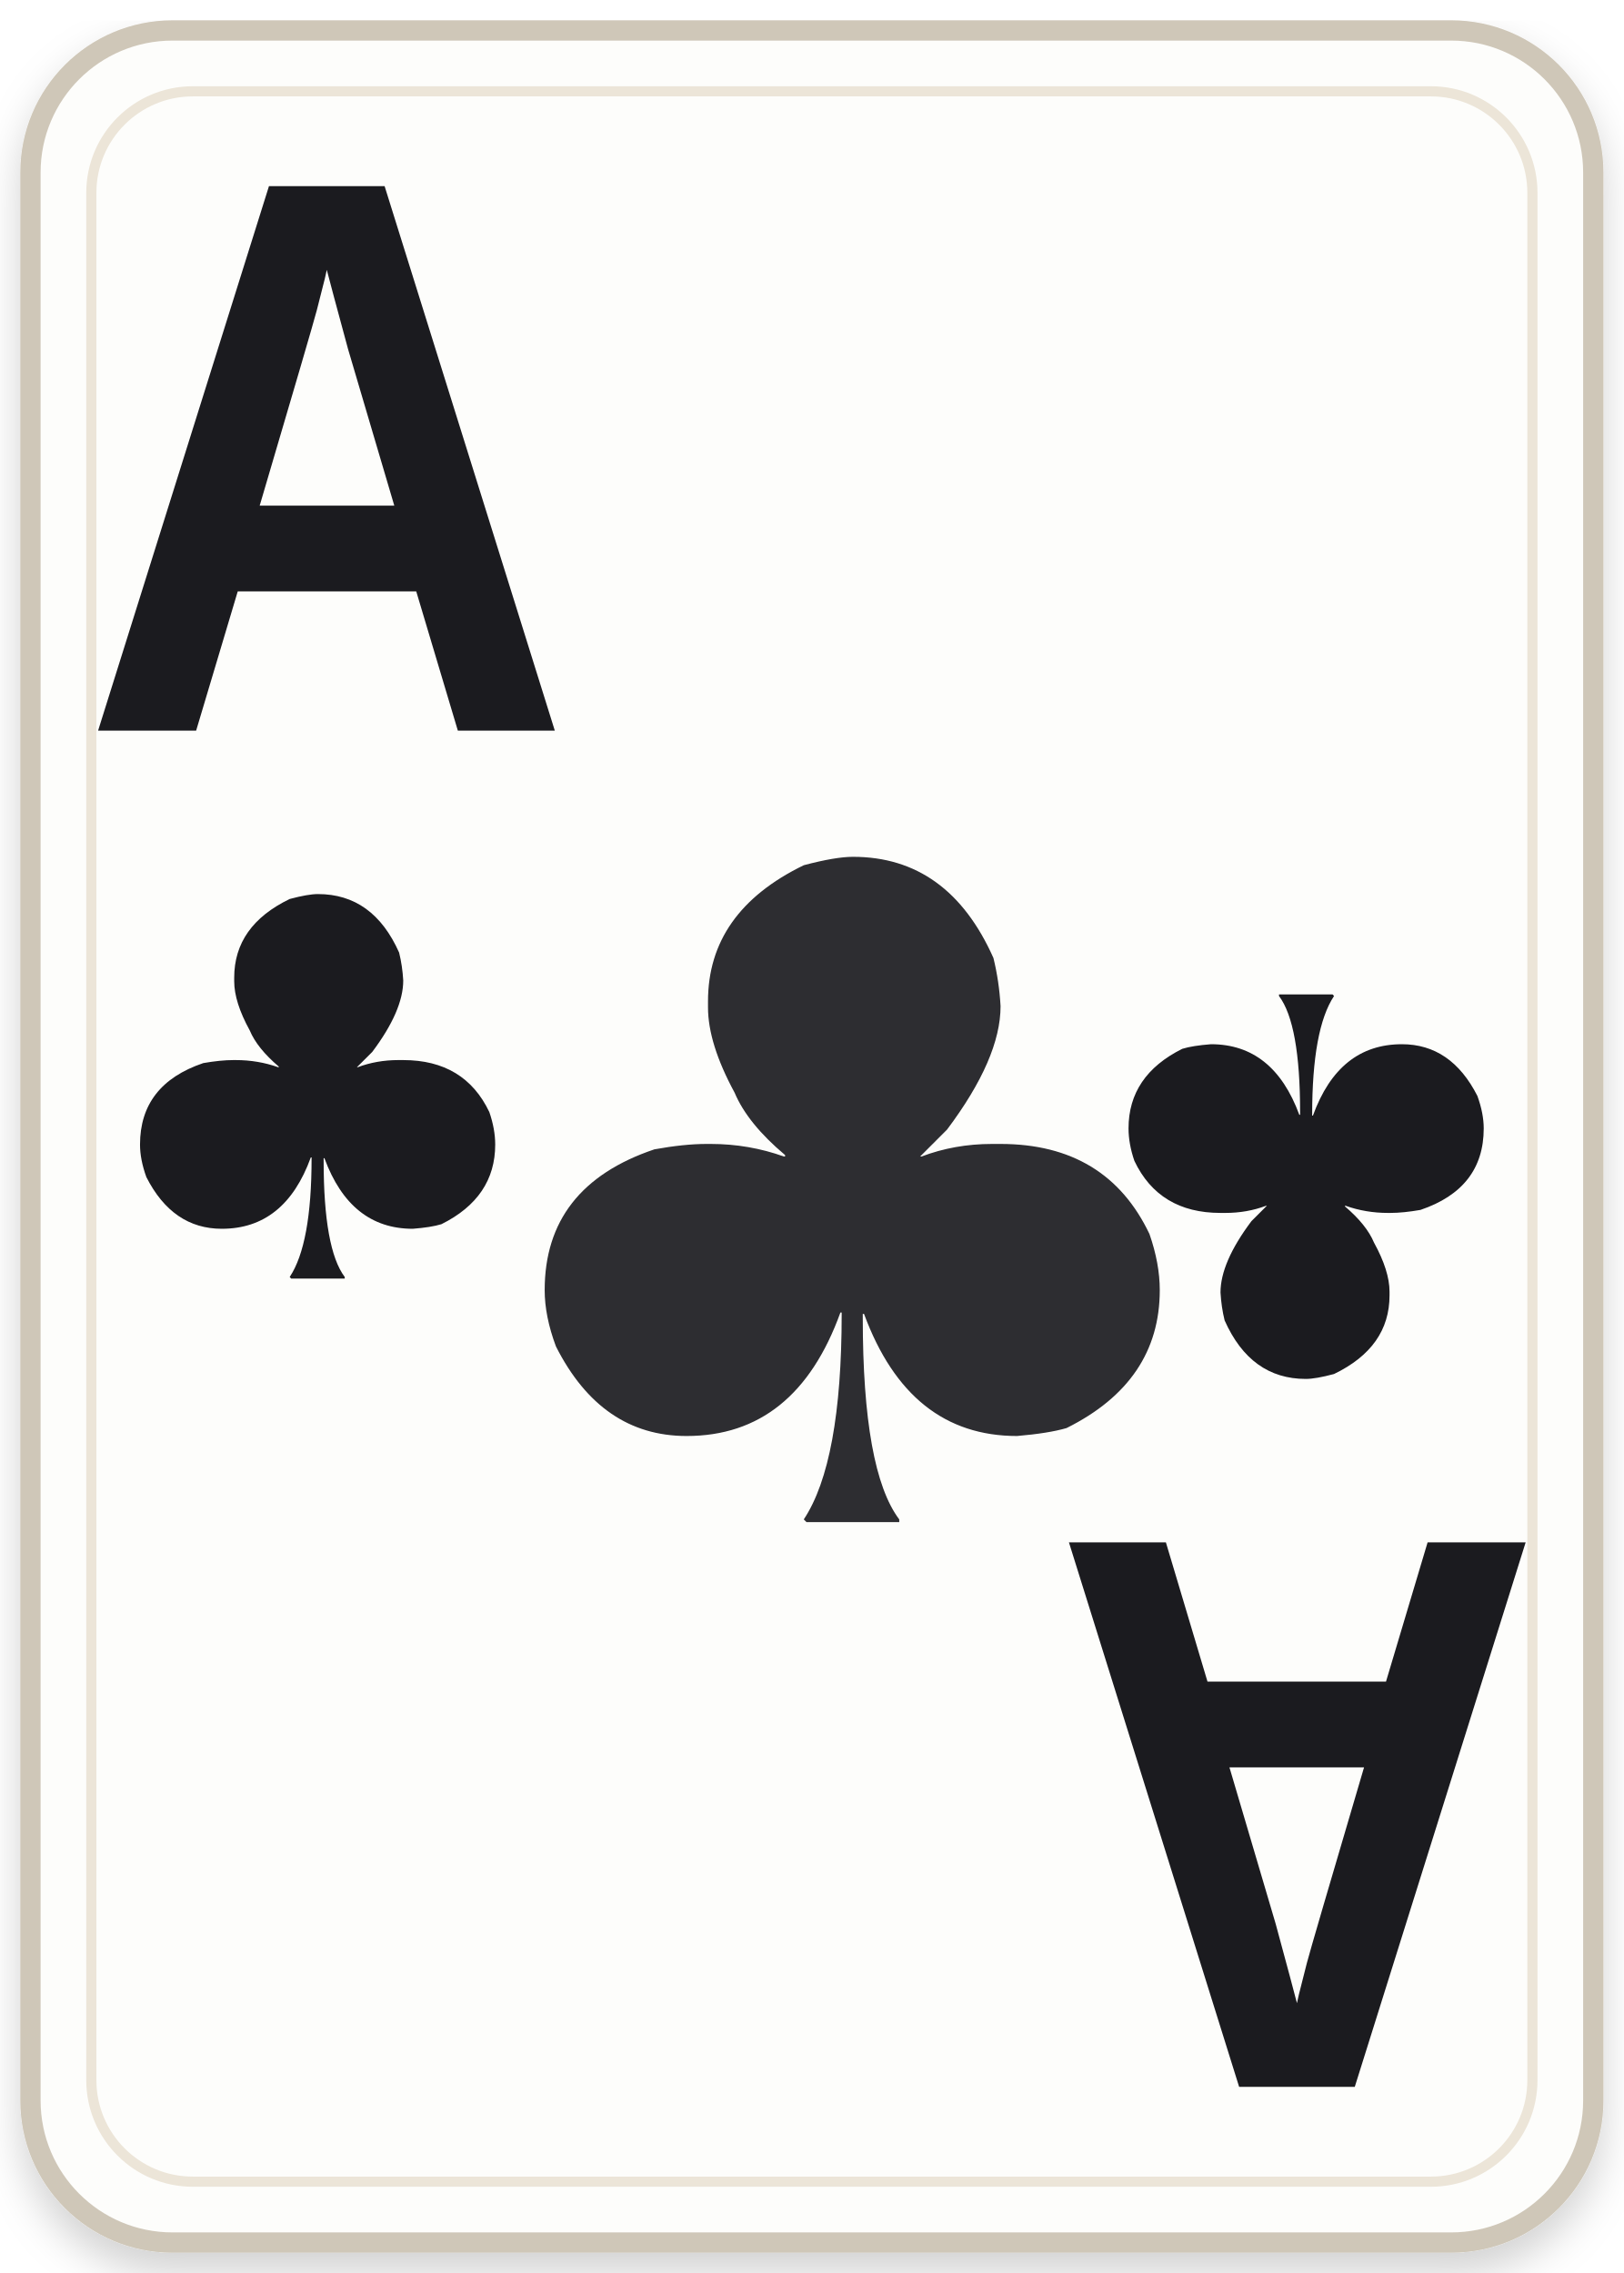
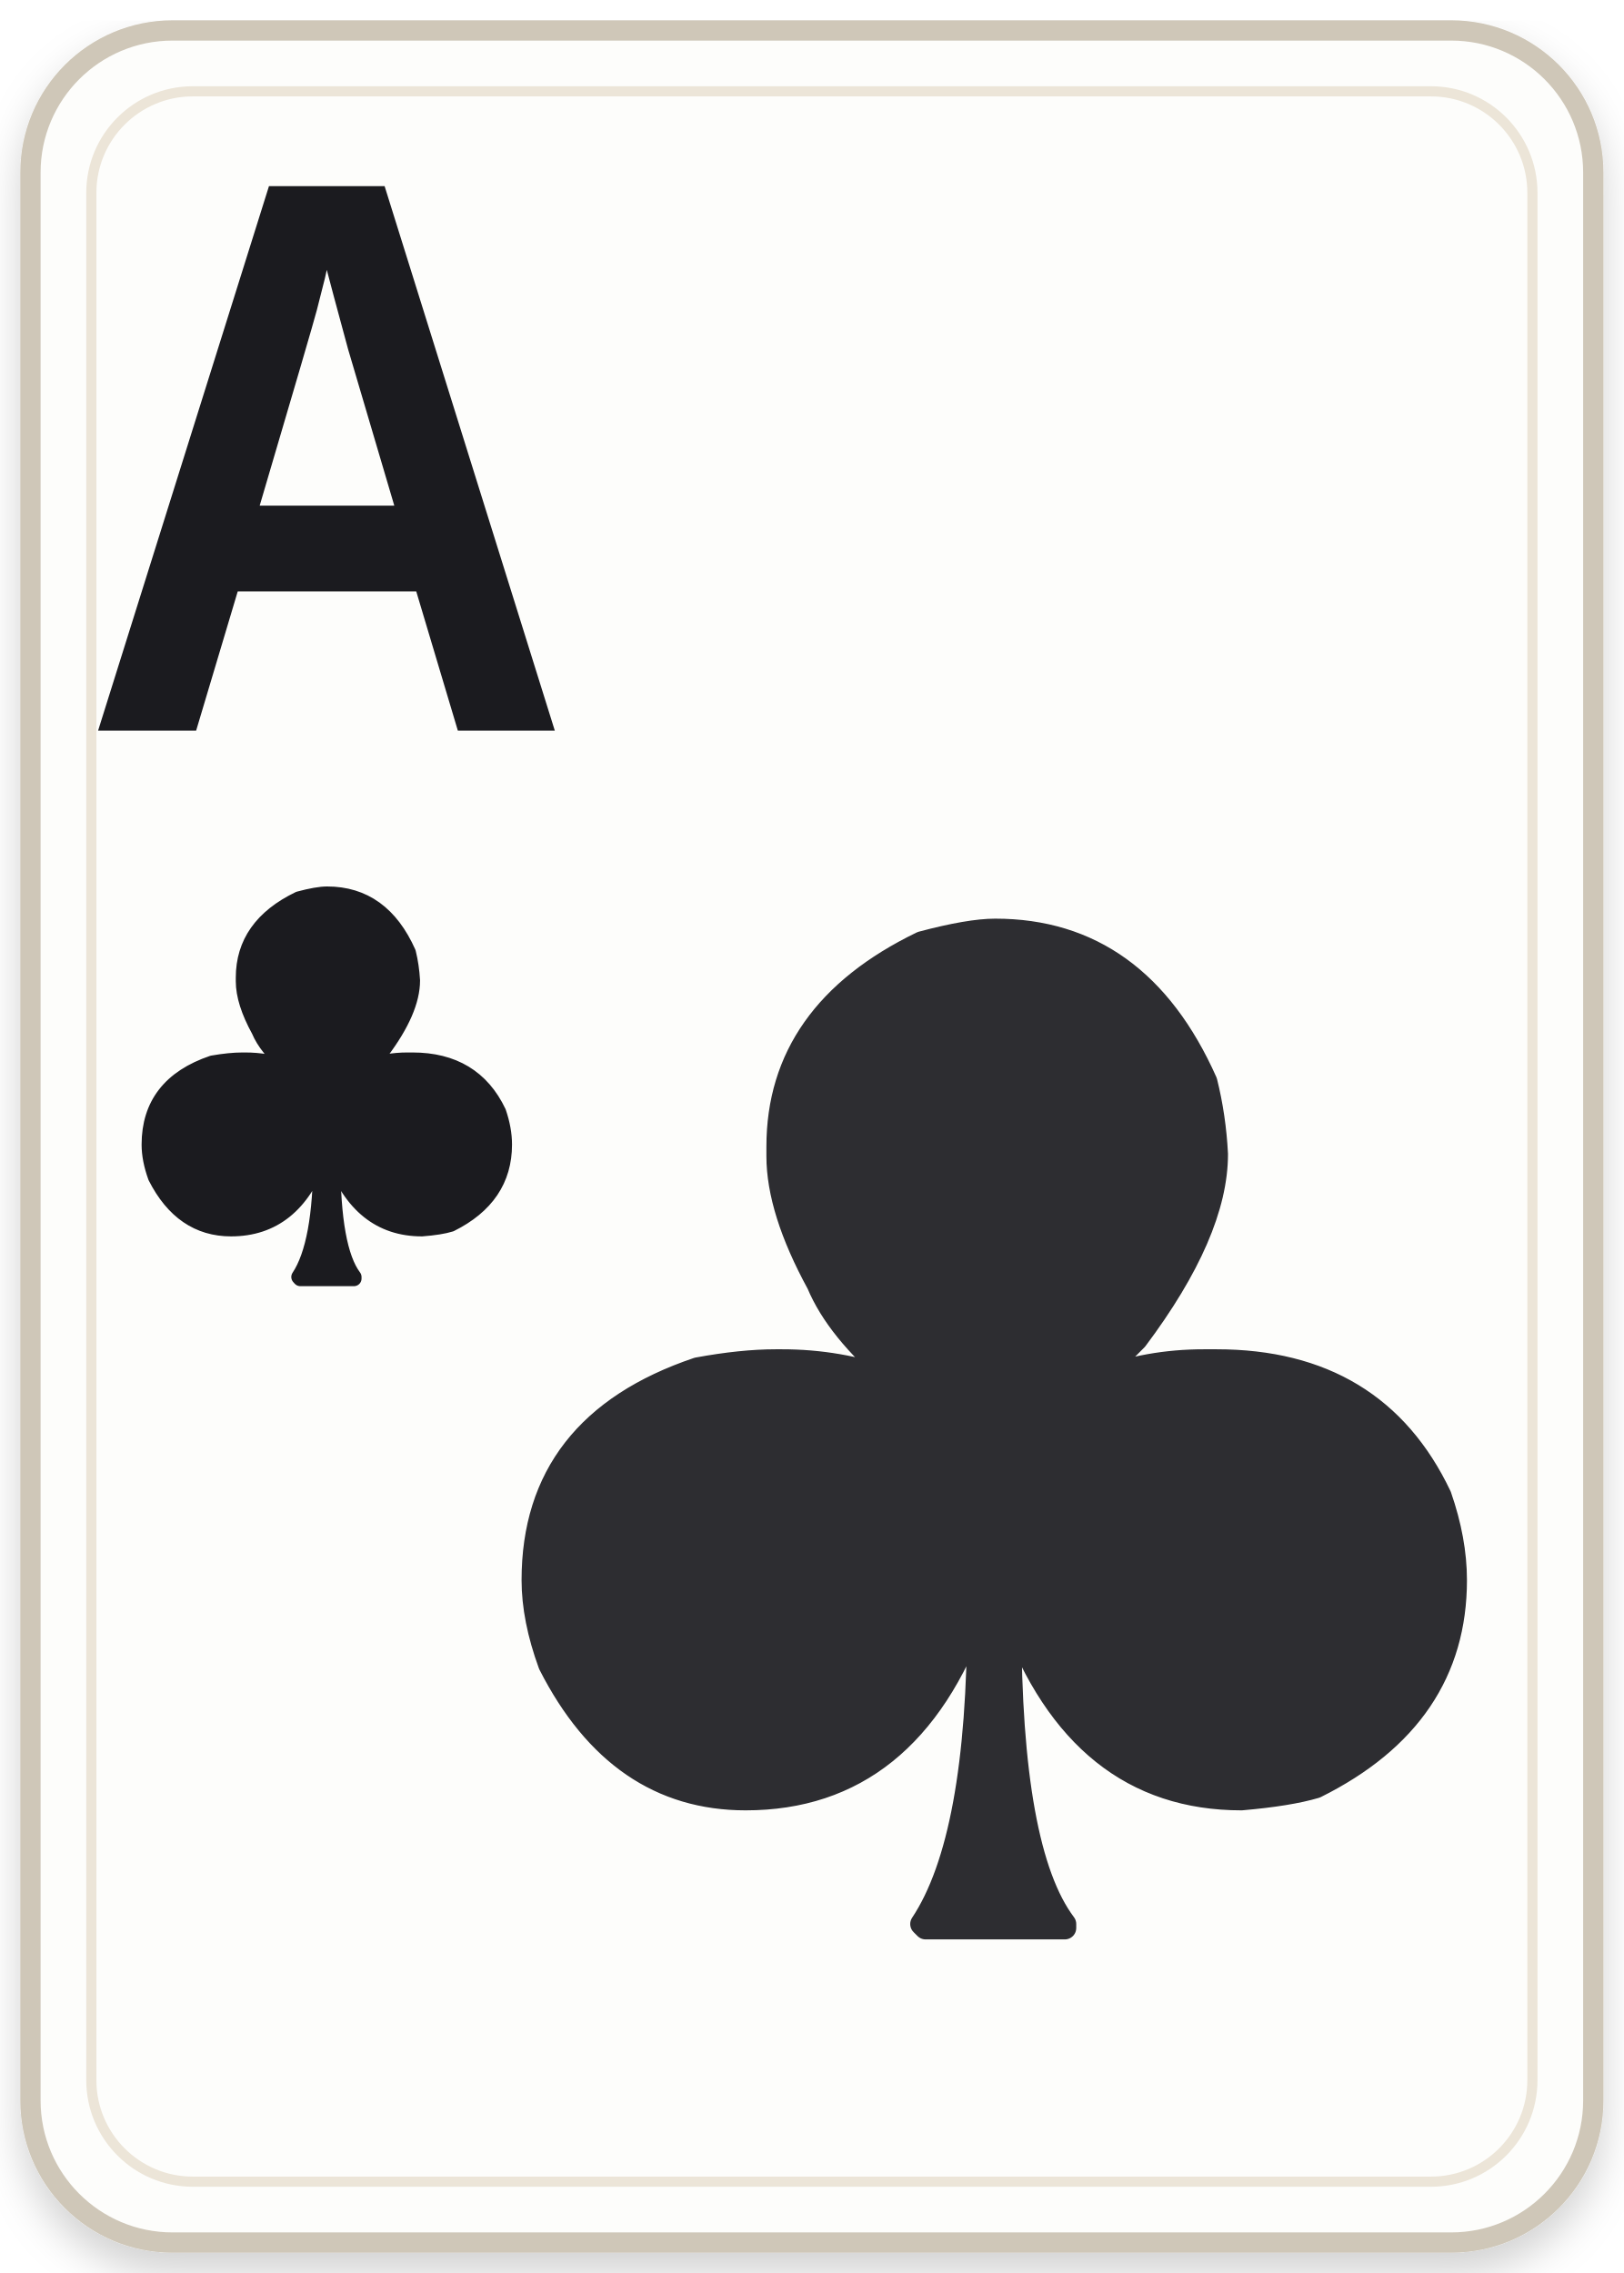
<svg xmlns="http://www.w3.org/2000/svg" viewBox="0 0 160 224" width="160" height="224">
  <defs>
    <filter id="s" x="-10%" y="-10%" width="120%" height="120%">
      <feDropShadow dx="0" dy="2" stdDeviation="2" flood-opacity=".18" />
    </filter>
  </defs>
  <rect x="3" y="3" width="154" height="218" rx="14" fill="#fdfdfb" stroke="#cfc7b8" stroke-width="2" filter="url(#s)" />
  <rect x="9" y="9" width="142" height="206" rx="10" fill="none" stroke="#ece5d8" />
  <g transform="translate(8 0) scale(0.86 1)">
    <text x="0" y="72" font-family="Arial, Helvetica, sans-serif" font-size="78" font-weight="800" fill="#1b1b1f">A</text>
  </g>
-   <text x="8" y="126" font-family="Georgia, serif" font-size="52" fill="#1b1b1f">♣</text>
-   <text x="84" y="150" text-anchor="middle" font-family="Georgia, serif" font-size="90" fill="#1b1b1f" opacity=".92">♣</text>
-   <g transform="rotate(180 80 112)">
-     <g transform="translate(8 0) scale(0.86 1)">
-       <text x="0" y="72" font-family="Arial, Helvetica, sans-serif" font-size="78" font-weight="800" fill="#1b1b1f">A</text>
-     </g>
-     <text x="8" y="126" font-family="Georgia, serif" font-size="52" fill="#1b1b1f">♣</text>
-   </g>
+   <text x="32.216" y="126" text-anchor="middle" font-family="Georgia, serif" font-size="52" fill="#1b1b1f" stroke="#1b1b1f" stroke-width="1.5" stroke-linejoin="round" stroke-linecap="round">♣</text>
+   <text x="98" y="190" text-anchor="middle" font-family="Georgia, serif" font-size="135" fill="#1b1b1f" opacity=".92" stroke="#1b1b1f" stroke-width="2.25" stroke-linejoin="round" stroke-linecap="round">♣</text>
</svg>
